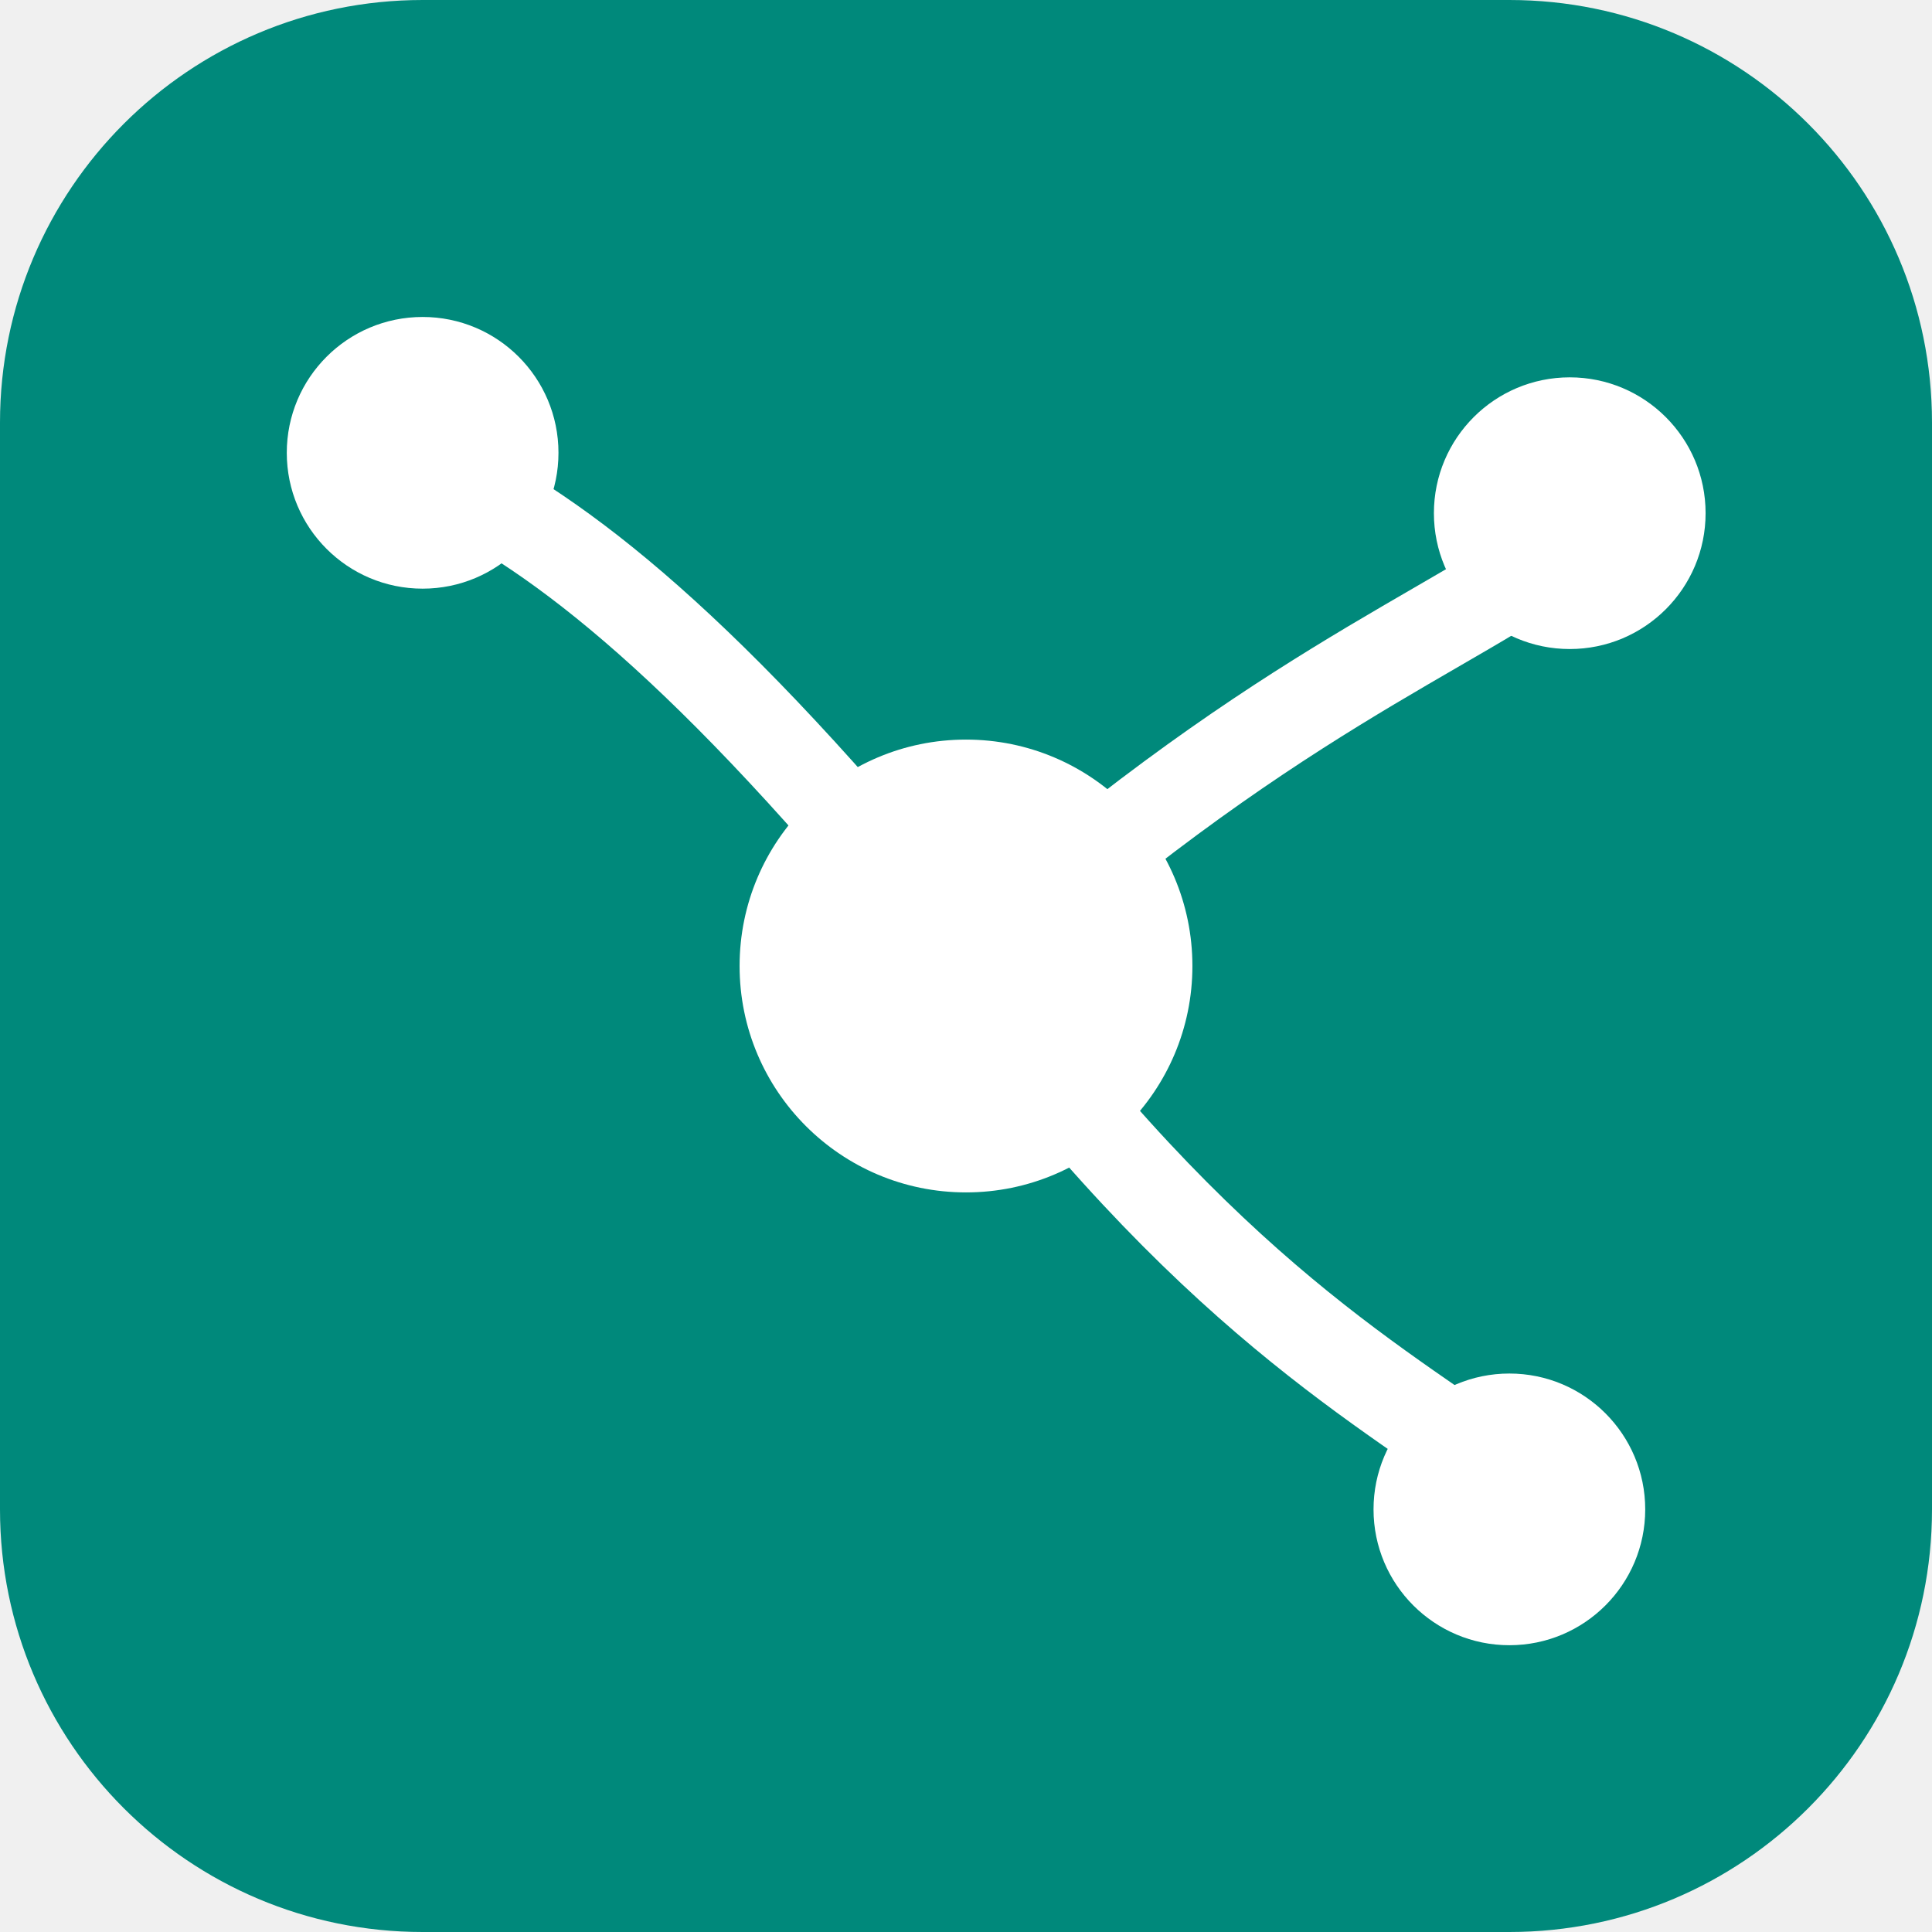
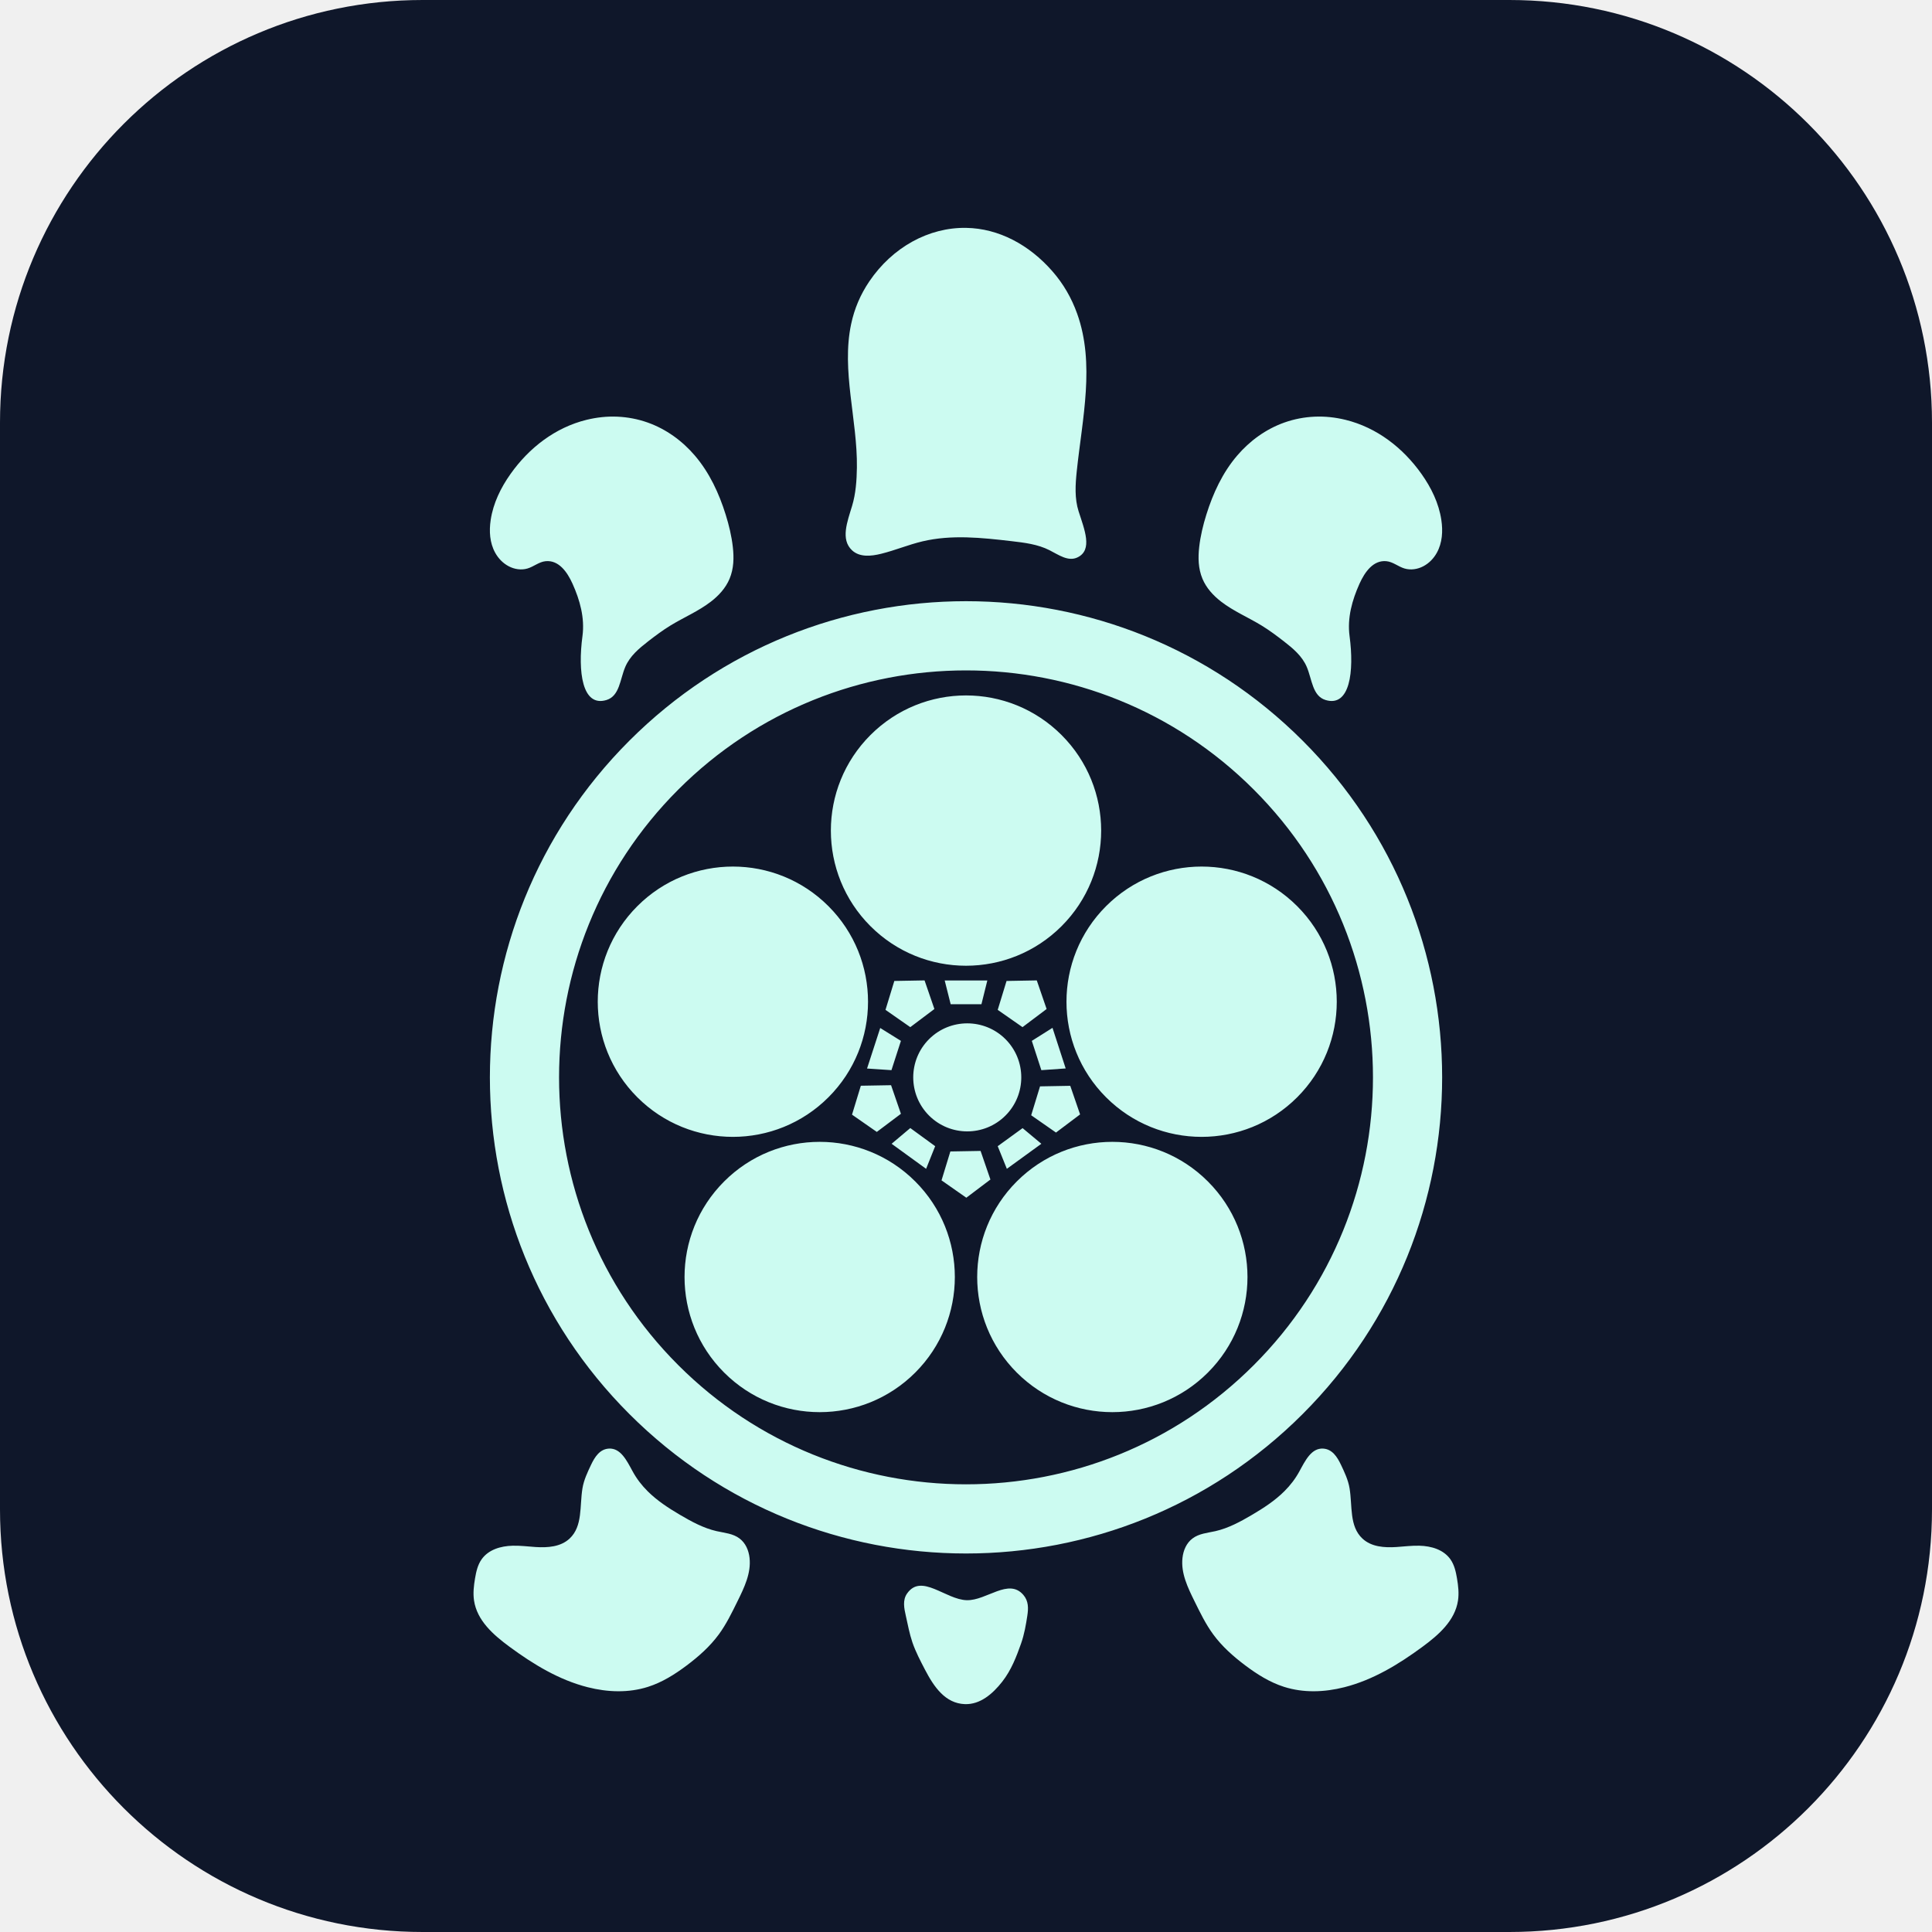
- <svg xmlns="http://www.w3.org/2000/svg" viewBox="0 0 64 64" role="img" aria-label="lernkit Mindmap">
-   <rect width="64" height="64" rx="14" fill="#00897B" />
-   <g fill="none" stroke="#ffffff" stroke-width="3" stroke-linecap="round">
-     <path d="M32 32 C 24 22, 19 18, 15 16" />
-     <path d="M32 32 C 42 23, 48 21, 52 18" />
-     <path d="M32 32 C 40 43, 46 46, 50 49" />
-   </g>
-   <g fill="#ffffff">
-     <circle cx="32" cy="32" r="7.5" />
-     <circle cx="14" cy="15" r="4.5" />
-     <circle cx="52" cy="17" r="4.5" />
-     <circle cx="50" cy="50" r="4.5" />
-   </g>
+ <svg xmlns="http://www.w3.org/2000/svg" viewBox="0 0 64 64">
+   <rect width="64" height="64" rx="14" fill="#0F172A" />
+   <path fill="#CCFBF1" transform="translate(15.138,7) scale(0.13701) translate(-356.925,-87.532)" d="M 480.039 91.535 C 471.016 91.383 462.219 96.199 456.613 104.484 C 454.457 107.676 453.023 111.051 452.23 114.77 C 449.82 126.055 453.77 137.934 453.617 149.492 C 453.574 152.625 453.344 155.824 452.453 158.77 C 451.301 162.578 449.621 166.852 452.438 169.488 C 454.27 171.203 457.02 170.945 459.5 170.328 C 462.879 169.492 466.086 168.133 469.469 167.332 C 476.504 165.664 483.793 166.441 490.961 167.277 C 494.129 167.645 497.34 168.027 500.18 169.469 C 502.41 170.598 504.695 172.281 506.945 171.211 C 510.711 169.418 508.625 164.445 507.227 160.082 C 506.227 156.953 506.434 153.617 506.777 150.355 C 508.117 137.598 511.223 124.426 506.871 112.277 C 505.508 108.473 503.539 105.051 500.855 101.992 C 495.254 95.602 487.898 91.668 480.039 91.535 Z M 395.695 137.184 C 393.203 137.074 390.688 137.348 388.238 137.949 C 380.703 139.805 374.363 144.691 369.875 151.031 C 367.512 154.367 365.688 158.098 365.078 162.141 C 364.668 164.855 364.836 167.684 366.164 170.086 C 366.926 171.461 368.035 172.617 369.426 173.348 C 370.824 174.082 372.461 174.34 373.977 173.891 C 375.496 173.441 376.758 172.289 378.344 172.129 C 381.52 171.809 383.574 174.715 384.867 177.582 C 386.645 181.535 387.852 185.832 387.266 190.23 C 386.117 198.793 387.176 207.492 393.074 205.688 C 396.246 204.719 396.332 200.715 397.605 197.707 C 398.73 195.055 400.926 193.23 403.172 191.484 C 404.898 190.148 406.66 188.828 408.531 187.684 C 411.766 185.703 415.309 184.227 418.312 181.91 C 420.227 180.434 421.895 178.613 422.828 176.383 C 423.863 173.914 423.914 171.285 423.617 168.664 C 423.32 166.055 422.688 163.41 421.891 160.867 C 420.277 155.695 417.973 150.73 414.453 146.605 C 411.387 143.016 407.492 140.188 403.043 138.605 C 400.664 137.762 398.188 137.289 395.695 137.184 Z M 564.305 137.184 C 561.812 137.289 559.336 137.762 556.957 138.605 C 552.508 140.188 548.613 143.016 545.547 146.605 C 542.027 150.73 539.723 155.695 538.109 160.867 C 537.312 163.41 536.68 166.055 536.383 168.664 C 536.086 171.285 536.137 173.914 537.172 176.383 C 538.105 178.613 539.773 180.434 541.688 181.91 C 544.691 184.227 548.234 185.703 551.469 187.684 C 553.34 188.828 555.102 190.148 556.828 191.484 C 559.074 193.23 561.27 195.055 562.395 197.707 C 563.668 200.715 563.754 204.719 566.926 205.688 C 572.824 207.492 573.883 198.793 572.734 190.23 C 572.148 185.832 573.355 181.535 575.133 177.582 C 576.426 174.715 578.48 171.809 581.656 172.129 C 583.242 172.289 584.504 173.441 586.023 173.891 C 587.539 174.34 589.176 174.082 590.574 173.348 C 591.965 172.617 593.074 171.461 593.836 170.086 C 595.164 167.684 595.332 164.855 594.922 162.141 C 594.312 158.098 592.488 154.367 590.125 151.031 C 585.637 144.691 579.297 139.805 571.762 137.949 C 569.312 137.348 566.797 137.074 564.305 137.184 Z M 480 181.797 C 450.535 181.797 421.082 193.047 398.602 215.527 C 353.641 260.488 353.641 333.367 398.602 378.324 C 443.559 423.285 516.438 423.285 561.398 378.324 C 606.359 333.367 606.359 260.488 561.398 215.527 C 538.918 193.047 509.465 181.797 480 181.797 Z M 480 198.531 C 505.18 198.531 530.363 208.137 549.574 227.352 C 588 265.777 588 328.078 549.574 366.5 C 511.152 404.926 448.848 404.926 410.426 366.5 C 372 328.078 372 265.777 410.426 227.352 C 429.637 208.137 454.82 198.531 480 198.531 Z M 480 204.582 C 471.637 204.582 463.277 207.777 456.895 214.16 C 444.133 226.922 444.133 247.605 456.895 260.367 C 469.656 273.129 490.344 273.129 503.105 260.367 C 515.867 247.605 515.867 226.922 503.105 214.16 C 496.723 207.777 488.363 204.582 480 204.582 Z M 423.637 245.957 C 415.273 245.957 406.91 249.152 400.531 255.535 C 387.77 268.297 387.77 288.98 400.531 301.742 C 413.293 314.504 433.977 314.504 446.738 301.742 C 459.5 288.98 459.5 268.297 446.738 255.535 C 440.359 249.152 432 245.957 423.637 245.957 Z M 536.965 245.957 C 528.602 245.957 520.242 249.152 513.859 255.535 C 501.098 268.297 501.098 288.98 513.859 301.742 C 526.621 314.504 547.309 314.504 560.07 301.742 C 572.832 288.98 572.832 268.297 560.07 255.535 C 553.688 249.152 545.328 245.957 536.965 245.957 Z M 469.977 273.484 L 462.668 273.617 L 460.531 280.605 L 466.527 284.785 L 472.355 280.398 Z M 497.109 273.484 L 489.801 273.617 L 487.664 280.605 L 493.66 284.785 L 499.488 280.398 Z M 474.848 273.504 L 476.289 279.238 L 483.73 279.238 L 485.152 273.504 Z M 480.301 283.867 C 476.957 283.867 473.609 285.141 471.062 287.688 C 465.965 292.789 465.965 301.066 471.062 306.164 C 476.16 311.262 484.438 311.262 489.539 306.164 C 494.637 301.066 494.637 292.789 489.539 287.688 C 486.988 285.141 483.641 283.867 480.301 283.867 Z M 500.91 284.953 L 495.91 288.102 L 498.215 295.184 L 504.098 294.77 Z M 459.258 284.988 L 456.07 294.789 L 461.973 295.184 L 464.262 288.102 Z M 461.879 298.82 L 454.57 298.949 L 452.438 305.941 L 458.434 310.117 L 464.262 305.734 Z M 505.203 298.969 L 497.895 299.102 L 495.758 306.09 L 501.754 310.27 L 507.582 305.883 Z M 466.527 309.18 L 462.012 312.984 L 470.352 319.039 L 472.543 313.566 Z M 493.68 309.199 L 487.664 313.566 L 489.875 319.039 L 498.215 312.984 Z M 444.621 312.516 C 436.258 312.516 427.898 315.711 421.52 322.094 C 408.754 334.855 408.754 355.539 421.52 368.301 C 434.281 381.062 454.965 381.062 467.727 368.301 C 480.488 355.539 480.488 334.855 467.727 322.094 C 461.344 315.711 452.984 312.516 444.621 312.516 Z M 515.379 312.516 C 507.016 312.516 498.656 315.711 492.273 322.094 C 479.512 334.855 479.512 355.539 492.273 368.301 C 505.035 381.062 525.719 381.062 538.48 368.301 C 551.246 355.539 551.246 334.855 538.48 322.094 C 532.102 315.711 523.742 312.516 515.379 312.516 Z M 483.523 314.711 L 476.215 314.84 L 474.078 321.828 L 480.074 326.027 L 485.902 321.625 Z M 393.637 386.684 C 391.469 386.816 390.262 388.652 389.324 390.637 C 388.535 392.309 387.605 394.223 387.266 396.277 C 386.555 400.559 387.367 405.441 384.152 408.438 C 382 410.445 378.879 410.672 375.926 410.48 C 374.074 410.359 372.234 410.113 370.379 410.164 C 367.496 410.238 364.57 411.098 362.902 413.422 C 361.938 414.773 361.57 416.418 361.293 418.051 C 360.992 419.828 360.777 421.645 361.051 423.43 C 361.785 428.262 365.68 431.688 369.633 434.598 C 375.395 438.844 381.59 442.617 388.539 444.379 C 393.34 445.598 398.395 445.789 403.117 444.285 C 406.535 443.195 409.602 441.266 412.469 439.113 C 415.359 436.941 418.082 434.535 420.223 431.617 C 422.047 429.133 423.398 426.34 424.758 423.578 C 426.391 420.266 428.07 416.801 427.664 413.121 C 427.461 411.289 426.715 409.527 425.246 408.418 C 423.641 407.203 421.641 407.082 419.699 406.641 C 416.551 405.926 413.629 404.336 410.855 402.703 C 408.051 401.055 405.301 399.266 403.004 396.969 C 401.578 395.547 400.359 393.961 399.387 392.172 C 397.969 389.566 396.492 386.508 393.637 386.684 Z M 566.363 386.684 C 563.508 386.508 562.031 389.566 560.613 392.172 C 559.641 393.961 558.422 395.547 556.996 396.969 C 554.699 399.266 551.949 401.055 549.145 402.703 C 546.371 404.336 543.449 405.926 540.301 406.641 C 538.359 407.082 536.359 407.203 534.754 408.418 C 533.285 409.527 532.539 411.289 532.336 413.121 C 531.93 416.801 533.609 420.266 535.242 423.578 C 536.602 426.34 537.953 429.133 539.777 431.617 C 541.918 434.535 544.641 436.941 547.531 439.113 C 550.398 441.266 553.465 443.195 556.883 444.285 C 561.605 445.789 566.66 445.598 571.461 444.379 C 578.41 442.617 584.602 438.844 590.367 434.598 C 594.32 431.688 598.215 428.262 598.949 423.43 C 599.223 421.645 599.008 419.828 598.707 418.051 C 598.43 416.418 598.062 414.773 597.098 413.422 C 595.43 411.098 592.504 410.238 589.621 410.164 C 587.766 410.113 585.926 410.359 584.074 410.48 C 581.121 410.672 578 410.445 575.848 408.438 C 572.633 405.441 573.445 400.559 572.734 396.277 C 572.395 394.223 571.465 392.309 570.676 390.637 C 569.738 388.652 568.531 386.816 566.363 386.684 Z M 468.758 419.852 C 467.645 419.938 466.629 420.473 465.758 421.707 C 464.621 423.32 465.027 425.27 465.461 427.176 C 465.926 429.25 466.332 431.445 467.031 433.512 C 467.816 435.816 469 438.055 470.086 440.145 C 472.277 444.348 475.004 448.293 479.719 448.465 C 483.426 448.598 486.438 445.992 488.75 443.047 C 490.988 440.199 492.227 436.855 493.285 433.887 C 494.113 431.562 494.504 429.164 494.82 427.102 C 495.102 425.289 495.133 423.539 493.867 422.062 C 490.297 417.891 484.977 423.453 480.188 423.336 C 477.625 423.273 474.883 421.625 472.355 420.617 C 471.09 420.113 469.871 419.762 468.758 419.852 Z M 468.758 419.852" />
</svg>
